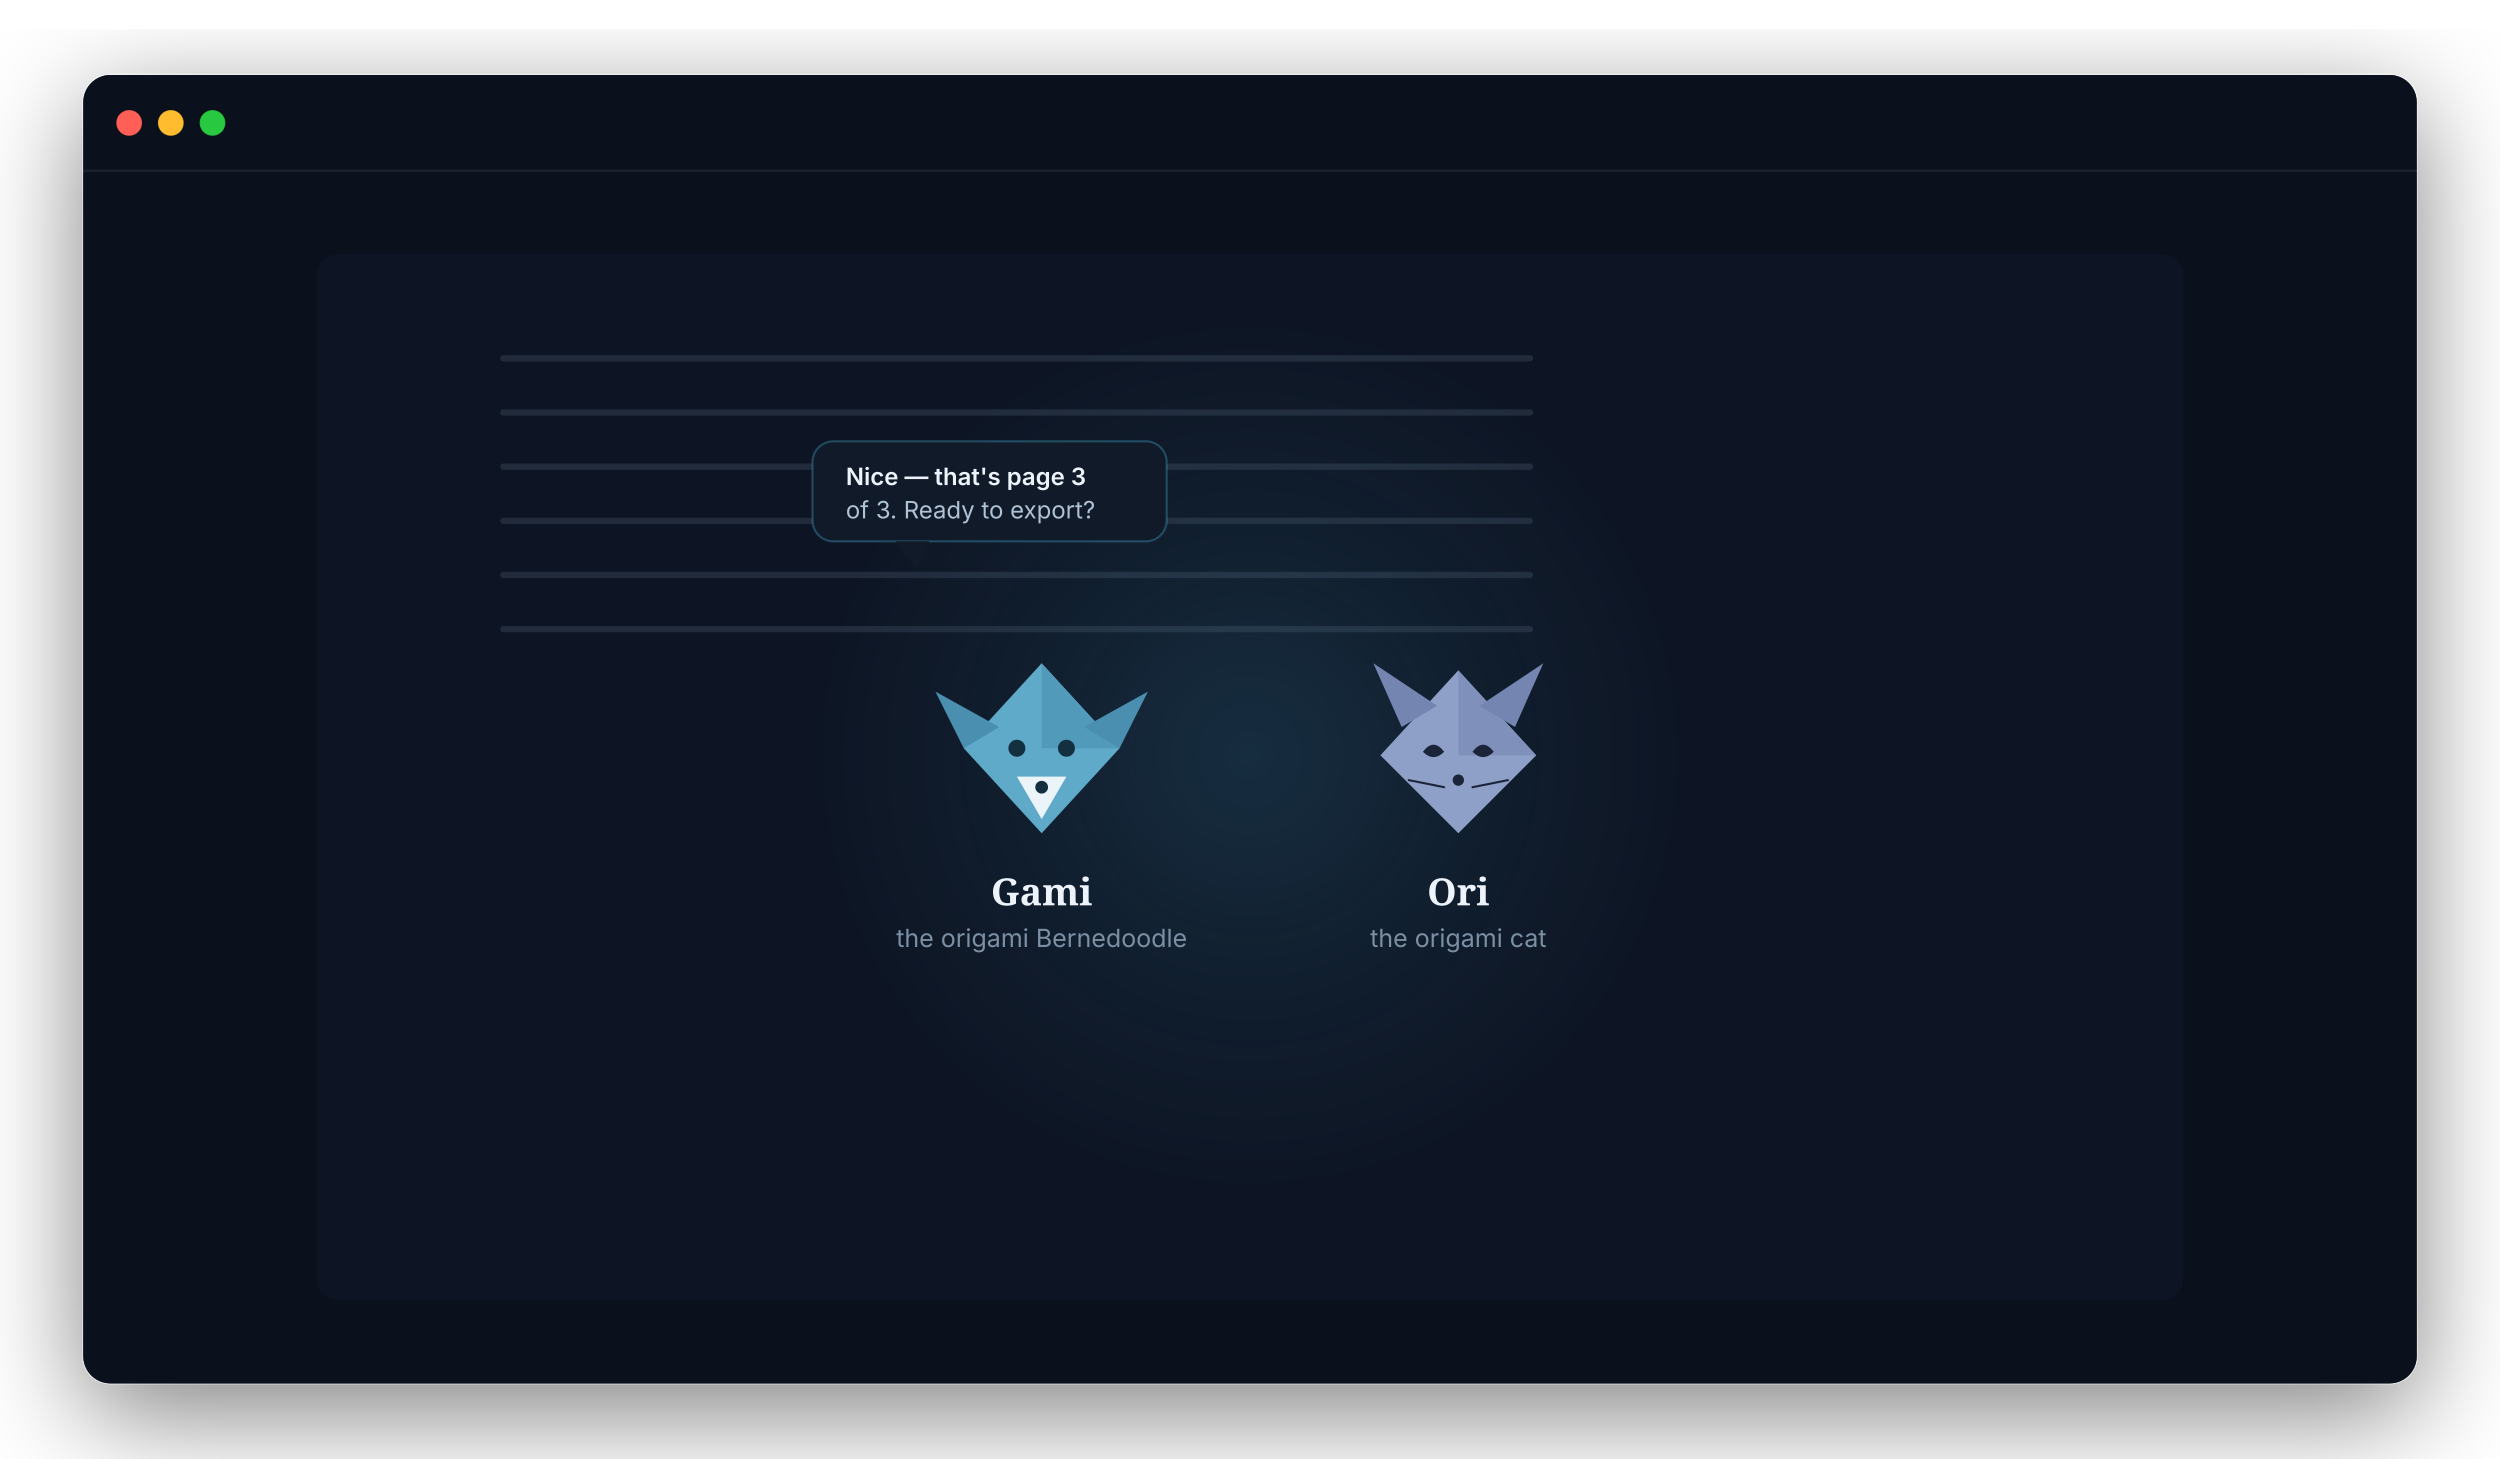
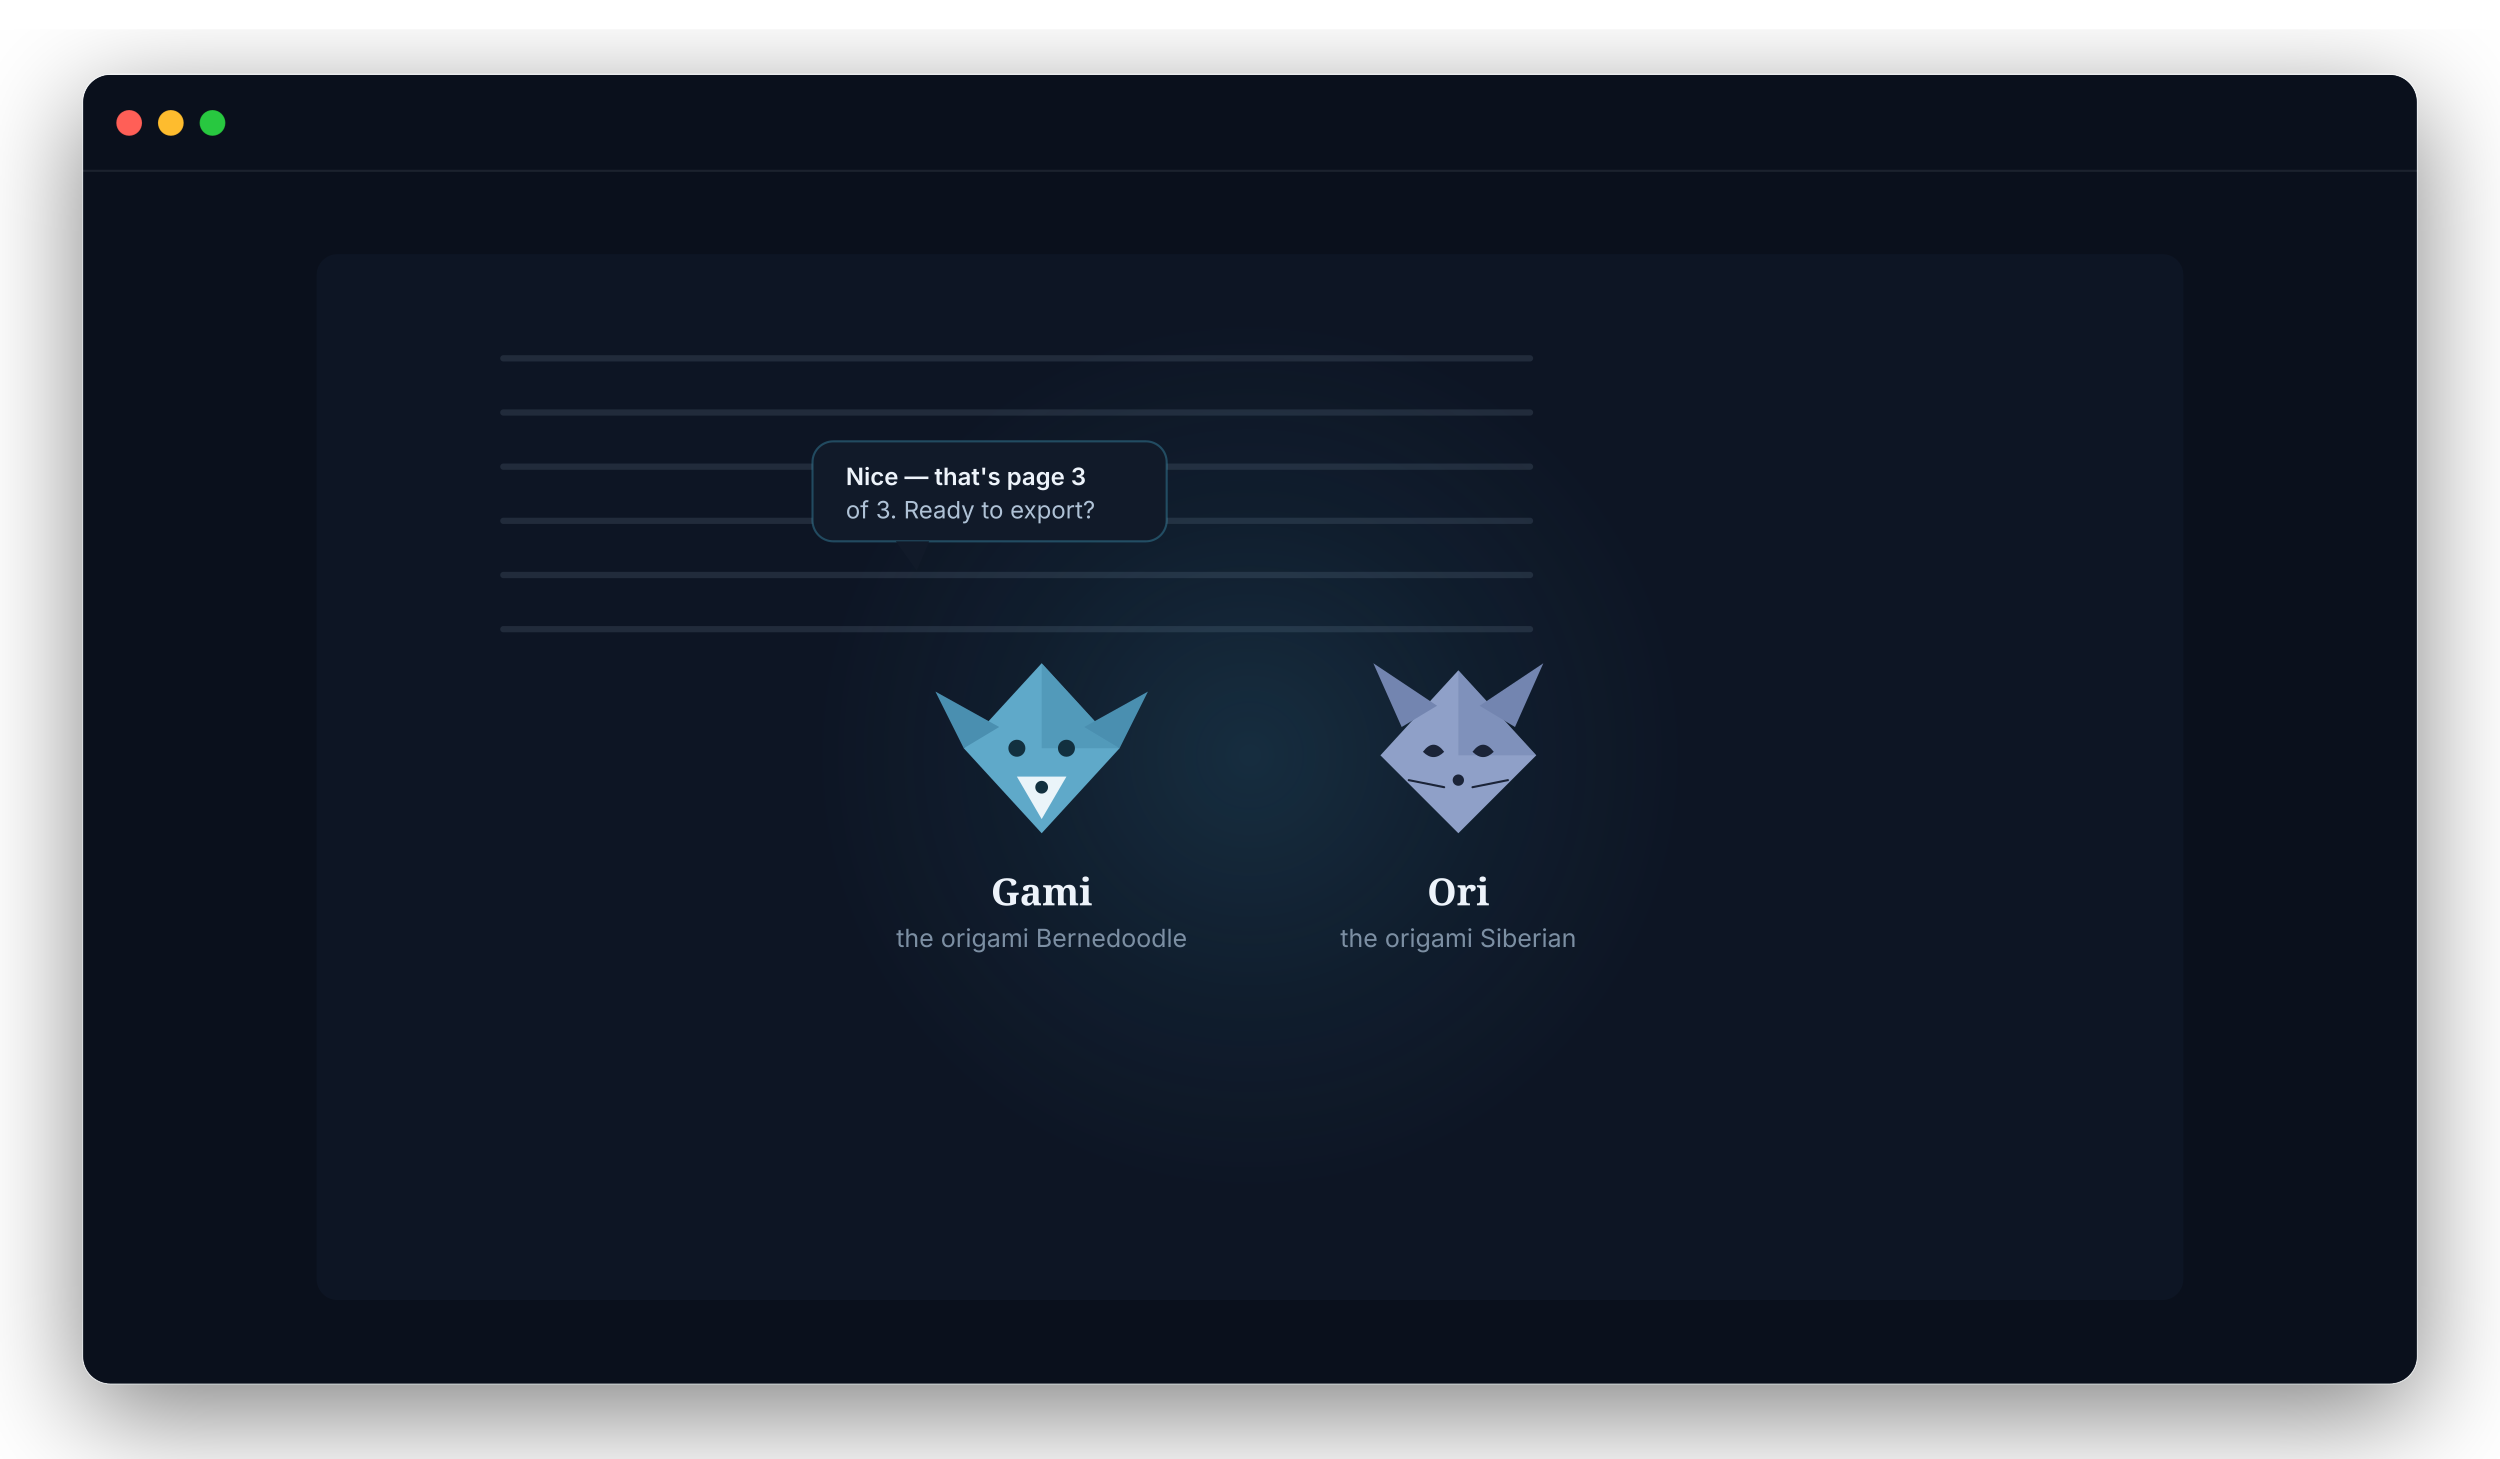
<svg xmlns="http://www.w3.org/2000/svg" width="1200" height="700" viewBox="0 0 1200 700" role="img" aria-labelledby="ti de" font-family="ui-sans-serif, -apple-system, 'SF Pro Text', 'Segoe UI', sans-serif">
  <defs>
    <linearGradient id="appGrad" x1="0" y1="0" x2="1" y2="1">
      <stop offset="0" stop-color="#7ADEF4" />
      <stop offset="1" stop-color="#4FC3E8" />
    </linearGradient>
    <linearGradient id="accentGrad" x1="0" y1="0" x2="1" y2="1">
      <stop offset="0" stop-color="#7ADEF4" />
      <stop offset="1" stop-color="#4FC3E8" />
    </linearGradient>
    <linearGradient id="winGrad" x1="0" y1="0" x2="0" y2="1">
      <stop offset="0" stop-color="#0C1524" />
      <stop offset="1" stop-color="#0A101C" />
    </linearGradient>
    <linearGradient id="paperGrad" x1="0" y1="0" x2="0" y2="1">
      <stop offset="0" stop-color="#FFFFFF" />
      <stop offset="1" stop-color="#F4F1EA" />
    </linearGradient>
    <filter id="winShadow" x="-20%" y="-20%" width="140%" height="140%">
      <feDropShadow dx="0" dy="14" stdDeviation="26" flood-color="#000000" flood-opacity="0.5" />
    </filter>
    <filter id="softShadow" x="-40%" y="-40%" width="180%" height="180%">
      <feDropShadow dx="0" dy="6" stdDeviation="12" flood-color="#000000" flood-opacity="0.35" />
    </filter>
    <radialGradient id="glow" cx="0.5" cy="0.5" r="0.5">
      <stop offset="0" stop-color="#4FC3E8" stop-opacity="0.14" />
      <stop offset="0.55" stop-color="#4FC3E8" stop-opacity="0.05" />
      <stop offset="1" stop-color="#4FC3E8" stop-opacity="0" />
    </radialGradient>
  </defs>
  <rect width="1200" height="700" fill="none" />
  <g filter="url(#winShadow)">
    <rect x="40.00" y="36.00" width="1120.00" height="628.00" rx="13.00" fill="url(#winGrad)" />
    <rect x="40.00" y="36.00" width="1120.00" height="628.00" rx="13.00" fill="none" stroke="#EDF3FA" stroke-width="1" stroke-opacity="0.1" />
  </g>
  <rect x="40.00" y="36.00" width="1120.00" height="628.00" rx="13.00" fill="#0A101C" />
  <circle cx="62.00" cy="59.00" r="6.20" fill="#FF5F57" />
  <circle cx="82.00" cy="59.00" r="6.20" fill="#FEBC2E" />
  <circle cx="102.00" cy="59.00" r="6.20" fill="#28C840" />
  <circle cx="62.00" cy="59.00" r="6.20" fill="none" stroke="#000" stroke-width="0.5" opacity="0.15" />
  <circle cx="82.00" cy="59.00" r="6.20" fill="none" stroke="#000" stroke-width="0.5" opacity="0.15" />
  <circle cx="102.00" cy="59.00" r="6.20" fill="none" stroke="#000" stroke-width="0.5" opacity="0.15" />
  <line x1="40.00" y1="82.00" x2="1160.00" y2="82.00" stroke="#EDF3FA" stroke-width="1" stroke-linecap="round" opacity="0.08" />
  <rect x="152.00" y="122.00" width="896.00" height="502.00" rx="10.00" fill="#0D1524" />
  <line x1="241.60" y1="172.00" x2="734.40" y2="172.00" stroke="#7C8FA3" stroke-width="3" stroke-linecap="round" opacity="0.18" />
  <line x1="241.60" y1="198.00" x2="734.40" y2="198.00" stroke="#7C8FA3" stroke-width="3" stroke-linecap="round" opacity="0.18" />
  <line x1="241.60" y1="224.00" x2="734.40" y2="224.00" stroke="#7C8FA3" stroke-width="3" stroke-linecap="round" opacity="0.18" />
  <line x1="241.60" y1="250.00" x2="734.40" y2="250.00" stroke="#7C8FA3" stroke-width="3" stroke-linecap="round" opacity="0.18" />
  <line x1="241.60" y1="276.00" x2="734.40" y2="276.00" stroke="#7C8FA3" stroke-width="3" stroke-linecap="round" opacity="0.18" />
  <line x1="241.60" y1="302.00" x2="734.40" y2="302.00" stroke="#7C8FA3" stroke-width="3" stroke-linecap="round" opacity="0.18" />
  <circle cx="600.0" cy="362.6" r="210.0" fill="url(#glow)" />
  <path d="M500.0 318.36 L537.4 359.16 L500.0 399.96 L462.6 359.16 Z" fill="#5FA9C9" />
  <path d="M500.0 318.36 L537.4 359.16 L500.0 359.16 Z" fill="#4A8FB0" opacity="0.6" />
  <path d="M462.6 359.16 L449.0 331.96 L479.6 348.96 Z" fill="#4A8FB0" />
  <path d="M537.4 359.16 L551.0 331.96 L520.4 348.96 Z" fill="#4A8FB0" />
  <path d="M488.1 372.76 L511.9 372.76 L500.0 393.16 Z" fill="#EAF4F9" />
  <circle cx="488.10" cy="359.16" r="4.08" fill="#12303F" />
  <circle cx="511.90" cy="359.16" r="4.08" fill="#12303F" />
  <circle cx="500.00" cy="377.86" r="3.06" fill="#12303F" />
  <path d="M700.0 321.76 L737.4 362.56 L700.0 399.96 L662.6 362.56 Z" fill="#8FA0C8" />
  <path d="M700.0 321.76 L737.4 362.56 L700.0 362.56 Z" fill="#7385B0" opacity="0.55" />
  <path d="M672.8 348.96 L659.2 318.36 L689.8 338.76 Z" fill="#7385B0" />
  <path d="M727.2 348.96 L740.8 318.36 L710.2 338.76 Z" fill="#7385B0" />
  <path d="M683.0 360.86 q5.1 -6.8 10.2 0 q-5.1 5.1 -10.2 0Z" fill="#1B2438" />
  <path d="M706.8 360.86 q5.1 -6.8 10.2 0 q-5.1 5.1 -10.2 0Z" fill="#1B2438" />
  <circle cx="700.00" cy="374.46" r="2.72" fill="#1B2438" />
  <line x1="693.20" y1="377.86" x2="676.20" y2="374.46" stroke="#1B2438" stroke-width="1" stroke-linecap="round" />
  <line x1="706.80" y1="377.86" x2="723.80" y2="374.46" stroke="#1B2438" stroke-width="1" stroke-linecap="round" />
  <text x="500.00" y="434.56" font-family="ui-serif, 'New York', Georgia, 'Songti SC', serif" font-size="18" font-weight="700" fill="#EDF3FA" text-anchor="middle">Gami</text>
  <text x="500.00" y="454.56" font-family="ui-sans-serif, -apple-system, 'SF Pro Text', 'Segoe UI', sans-serif" font-size="12" font-weight="400" fill="#7C8FA3" text-anchor="middle">the origami Bernedoodle</text>
  <text x="700.00" y="434.56" font-family="ui-serif, 'New York', Georgia, 'Songti SC', serif" font-size="18" font-weight="700" fill="#EDF3FA" text-anchor="middle">Ori</text>
-   <text x="700.00" y="454.56" font-family="ui-sans-serif, -apple-system, 'SF Pro Text', 'Segoe UI', sans-serif" font-size="12" font-weight="400" fill="#7C8FA3" text-anchor="middle">the origami cat</text>
+   <text x="700.00" y="454.56" font-family="ui-sans-serif, -apple-system, 'SF Pro Text', 'Segoe UI', sans-serif" font-size="12" font-weight="400" fill="#7C8FA3" text-anchor="middle">the origami Siberian</text>
  <rect x="390.00" y="211.84" width="170.00" height="48.00" rx="10.00" fill="#111A29" stroke="#4FC3E8" stroke-width="1" stroke-opacity="0.3" />
  <path d="M430.0 259.84 l10 14 l6 -14 Z" fill="#111A29" />
  <text x="406.00" y="232.84" font-family="ui-sans-serif, -apple-system, 'SF Pro Text', 'Segoe UI', sans-serif" font-size="11.5" font-weight="600" fill="#EDF3FA" text-anchor="start">Nice — that's page 3</text>
  <text x="406.00" y="248.84" font-family="ui-sans-serif, -apple-system, 'SF Pro Text', 'Segoe UI', sans-serif" font-size="11.5" font-weight="400" fill="#AFC2D6" text-anchor="start">of 3. Ready to export?</text>
</svg>
